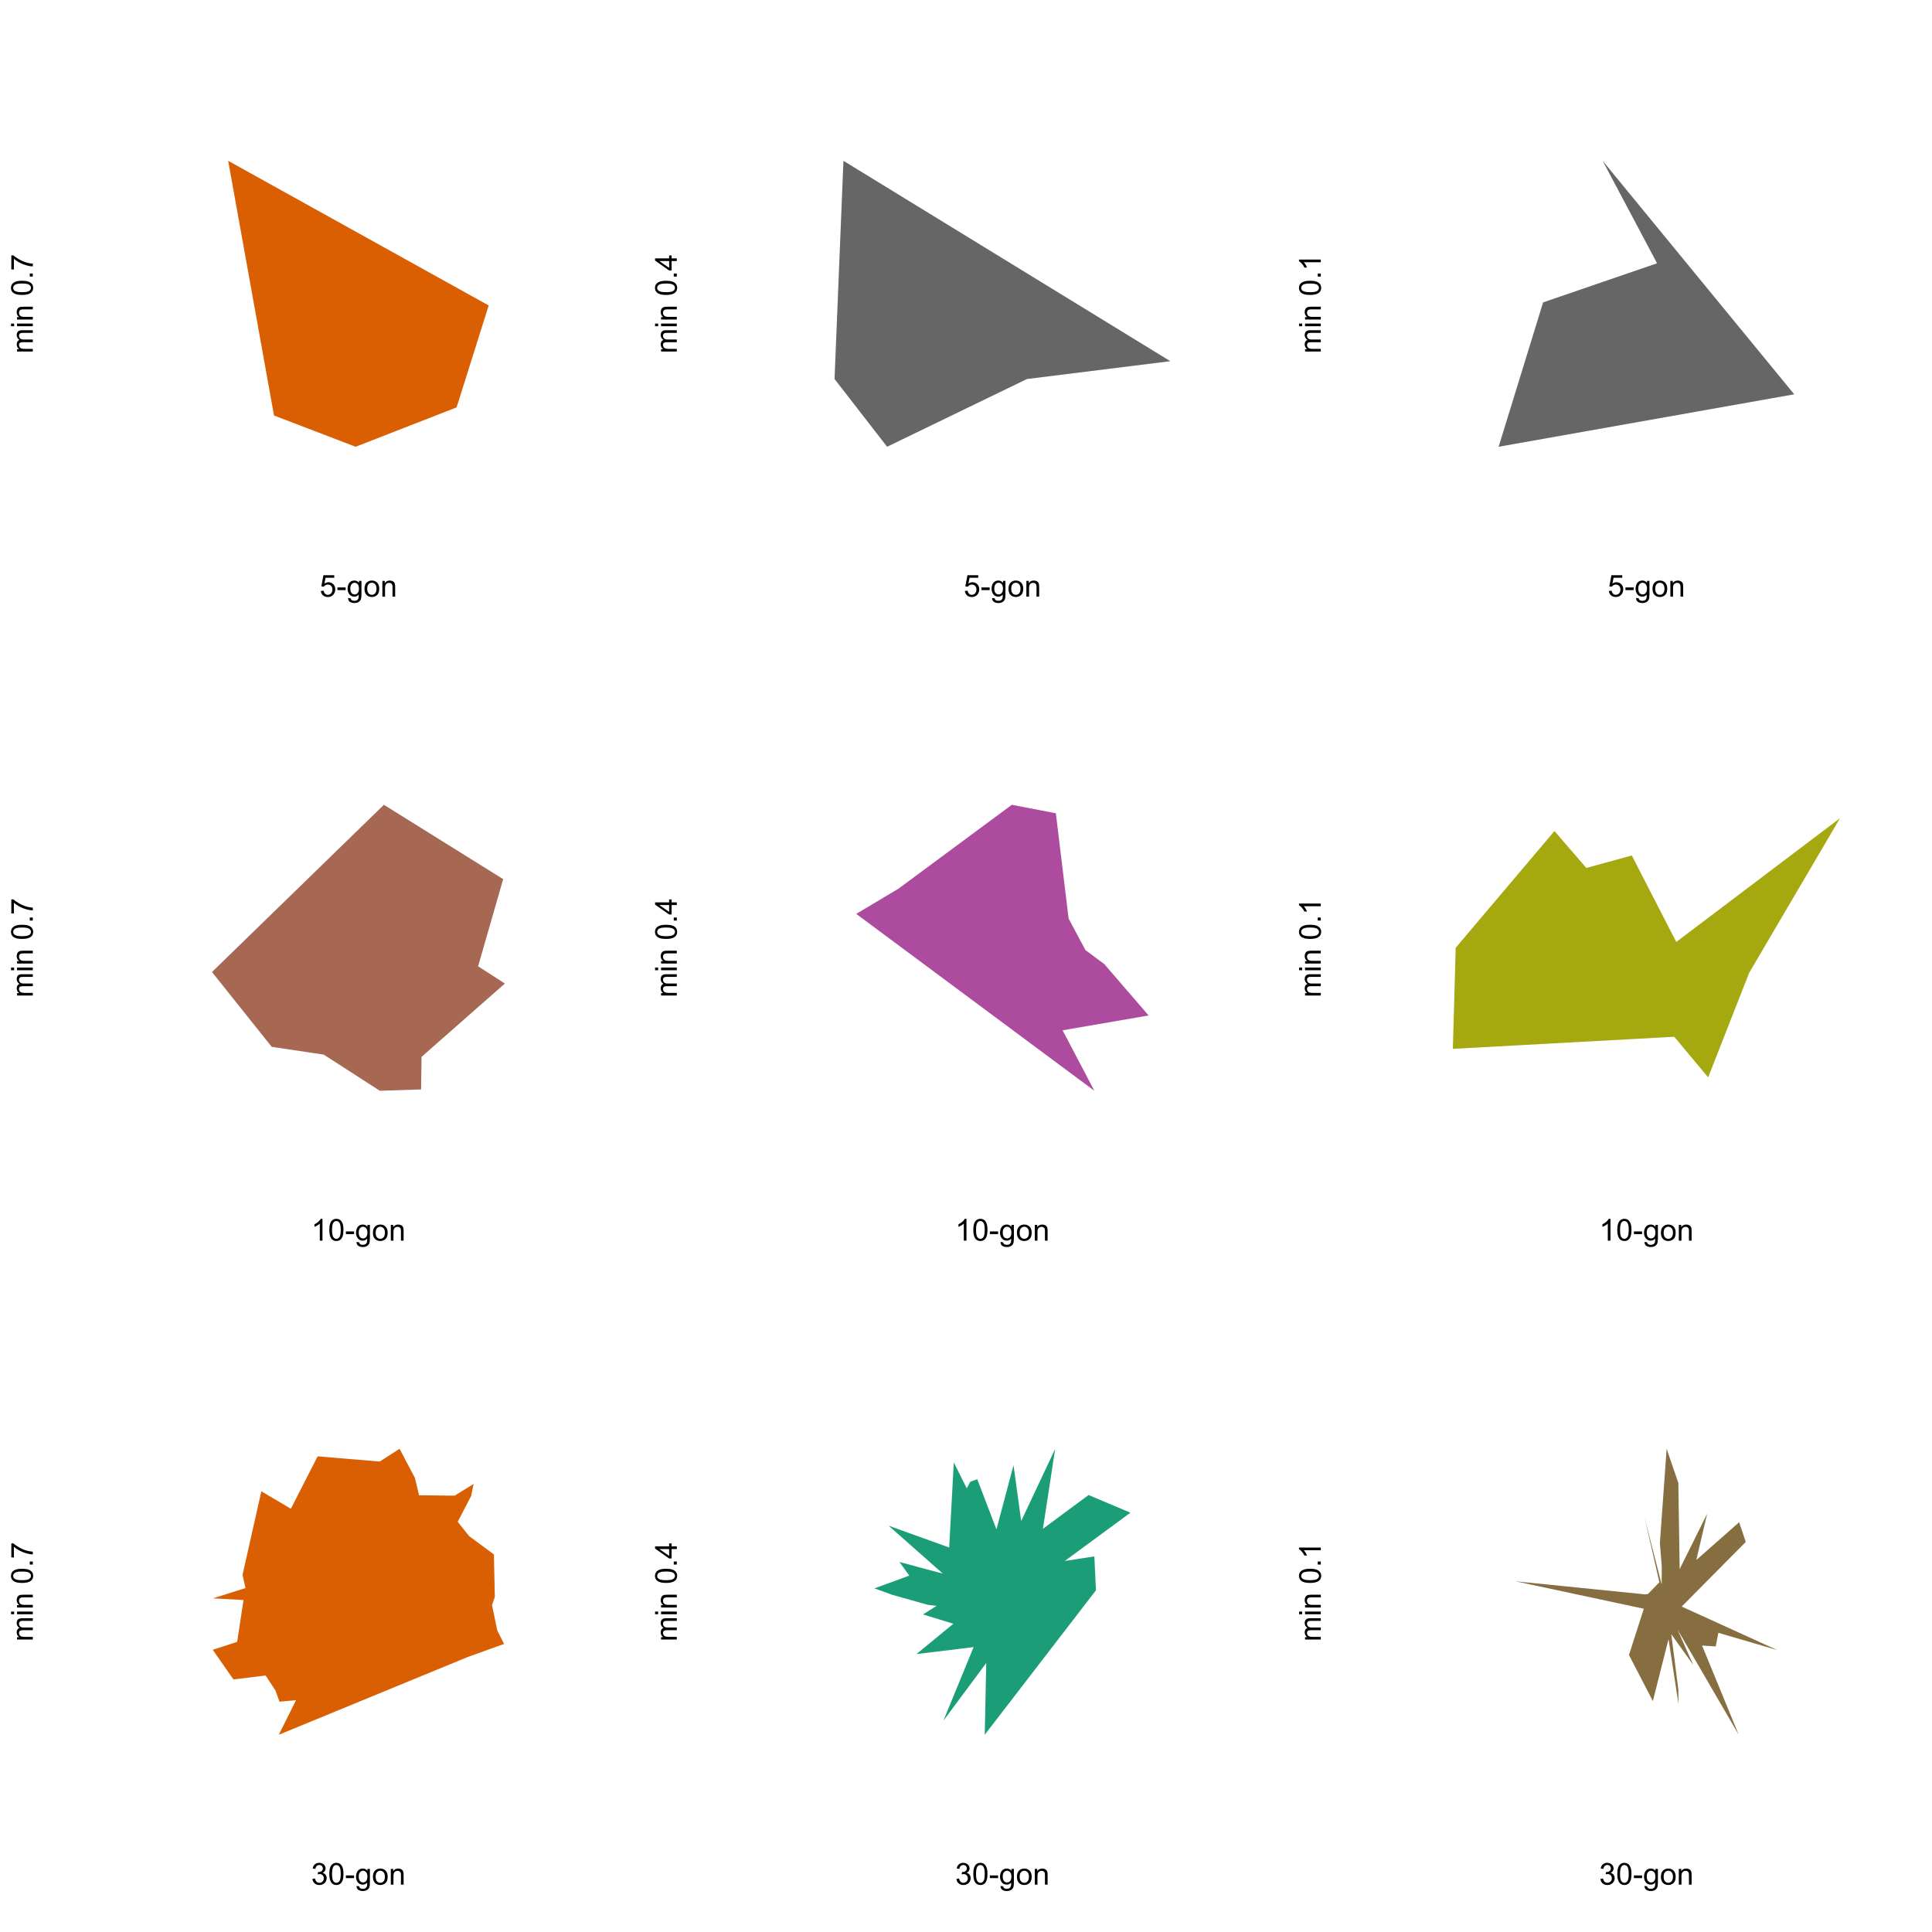
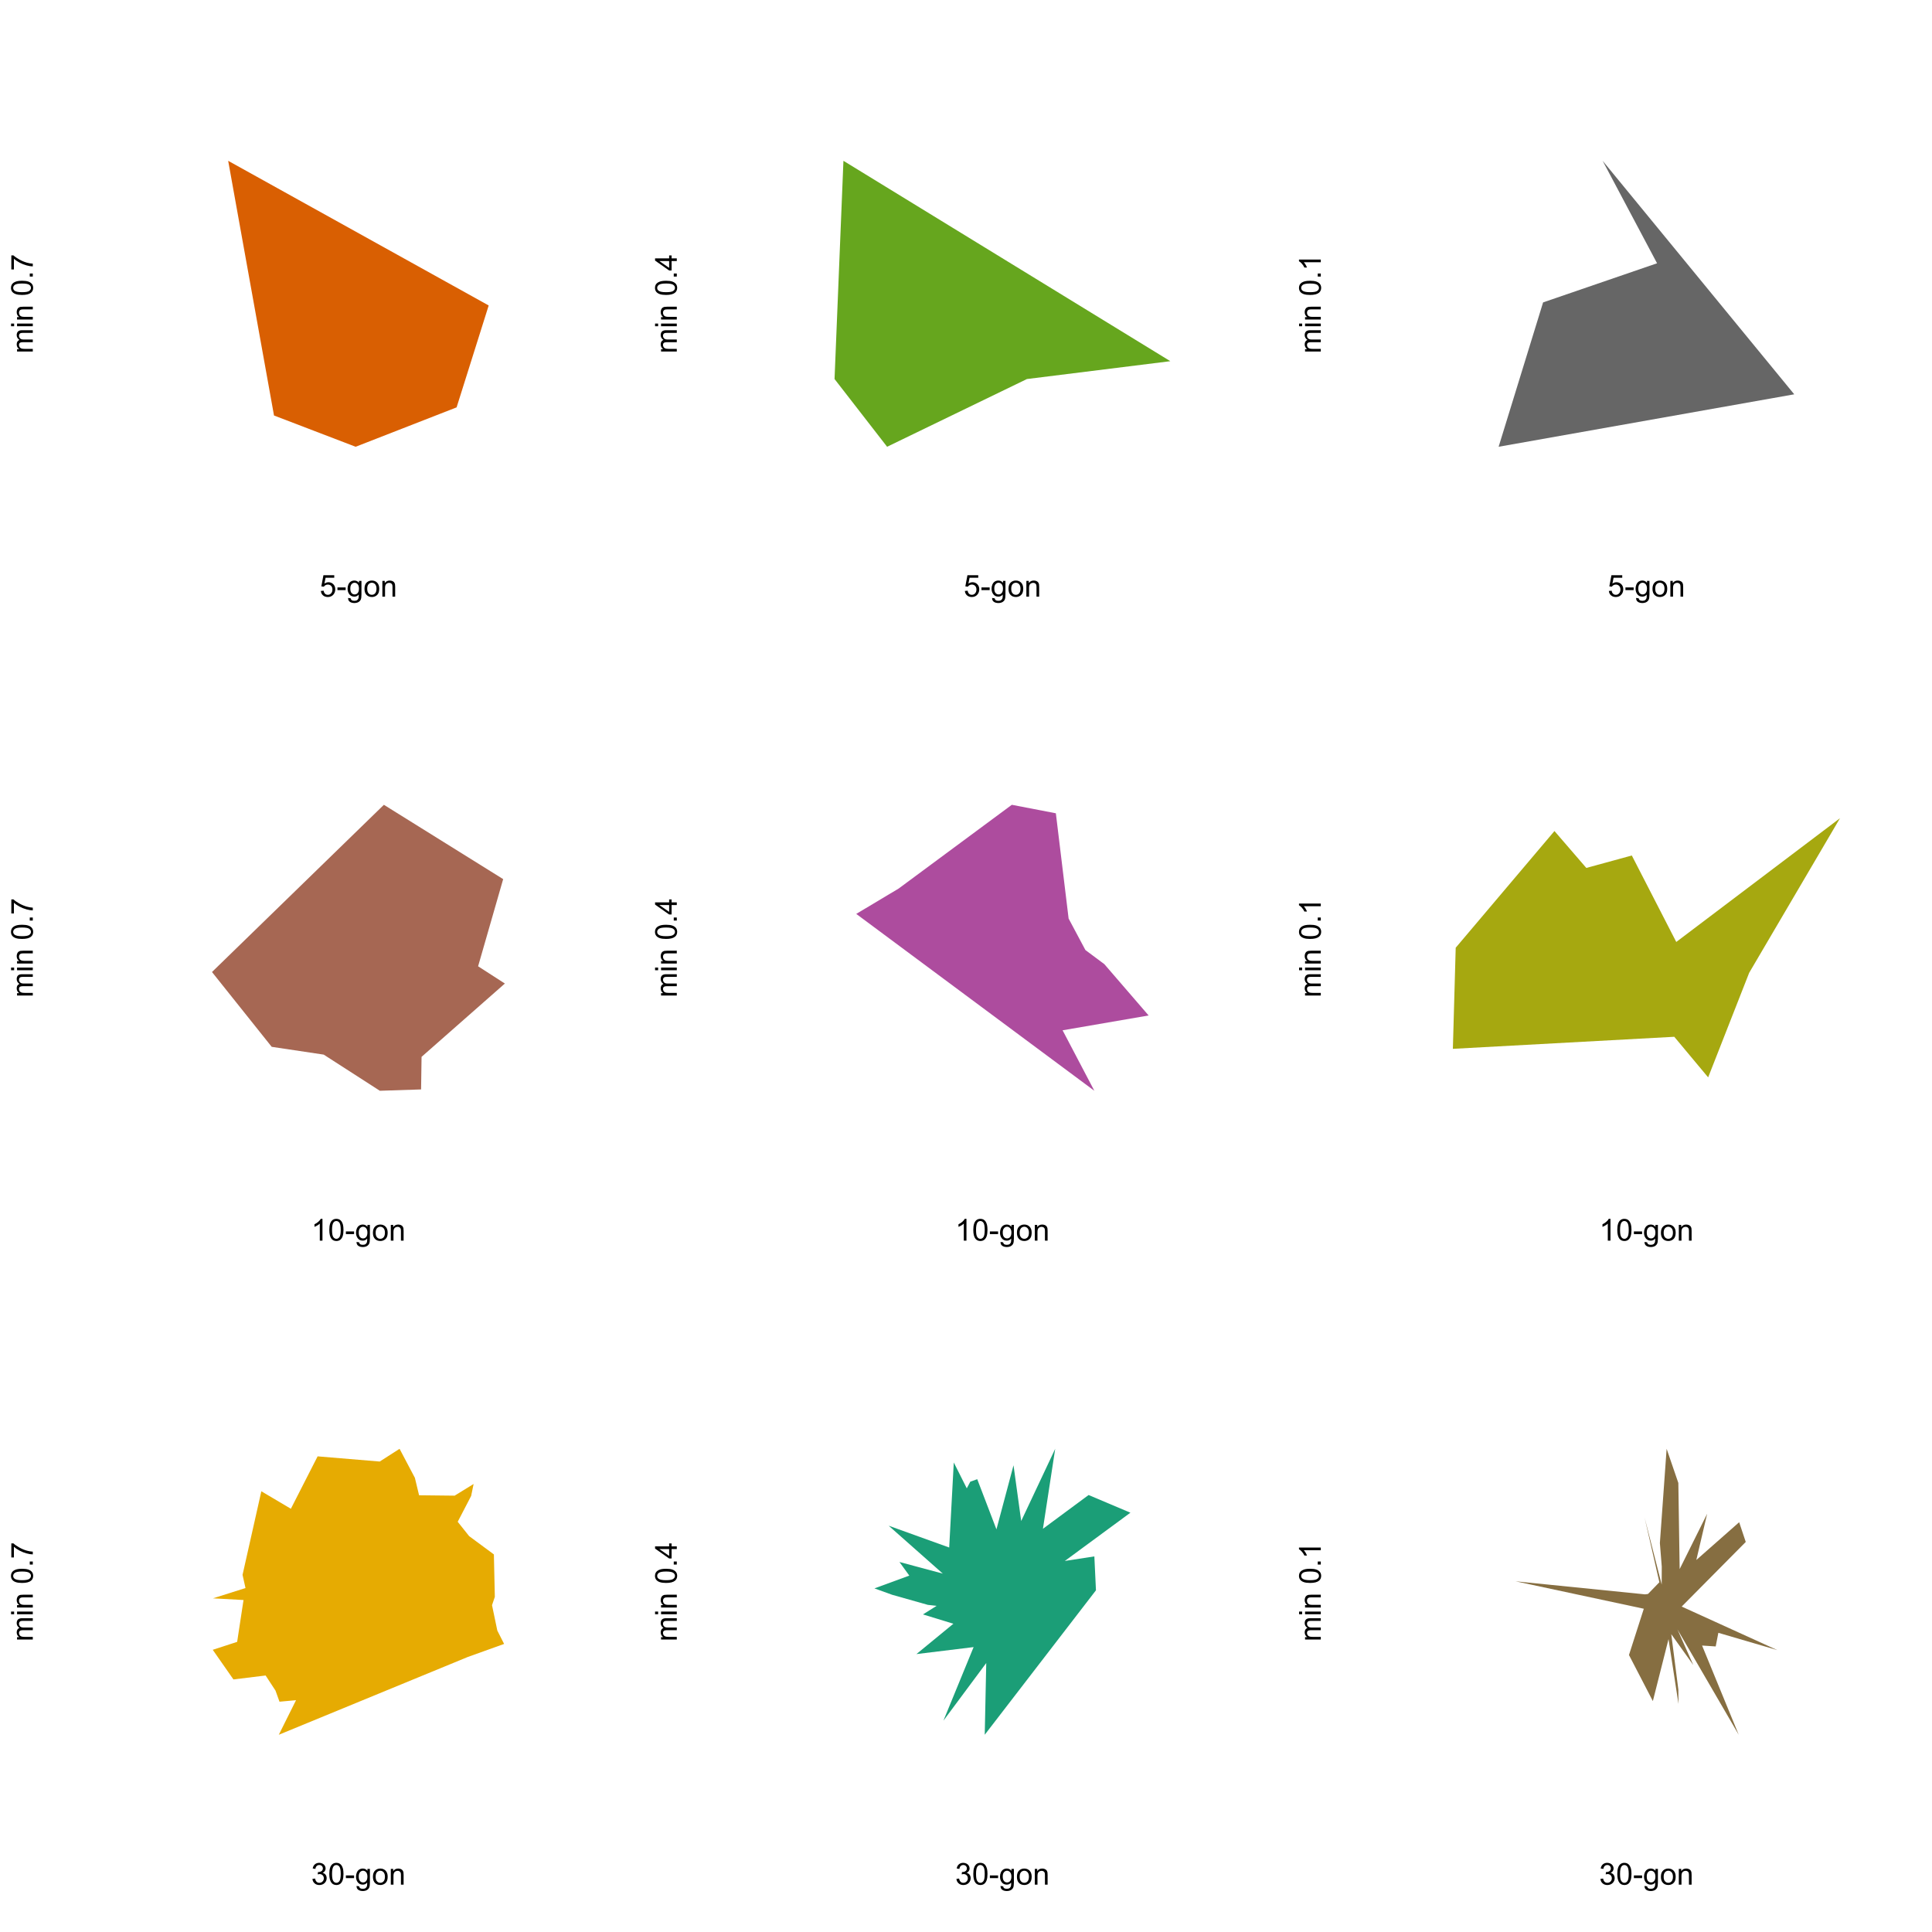
<svg xmlns="http://www.w3.org/2000/svg" xmlns:xlink="http://www.w3.org/1999/xlink" width="504pt" height="504pt" viewBox="0 0 504 504" version="1.1">
  <defs>
    <g>
      <symbol overflow="visible" id="glyph0-0">
        <path style="stroke:none;" d="M 0.988 0 L 0.988 -4.949 L 4.949 -4.949 L 4.949 0 Z M 1.113 -0.125 L 4.828 -0.125 L 4.828 -4.828 L 1.113 -4.828 Z M 1.113 -0.125 " />
      </symbol>
      <symbol overflow="visible" id="glyph0-1">
        <path style="stroke:none;" d="M 0.328 -1.484 L 1.059 -1.547 C 1.109 -1.188 1.234 -0.918 1.438 -0.742 C 1.633 -0.562 1.871 -0.473 2.148 -0.477 C 2.48 -0.473 2.766 -0.602 3 -0.855 C 3.23 -1.105 3.344 -1.438 3.348 -1.859 C 3.344 -2.254 3.234 -2.57 3.012 -2.801 C 2.789 -3.027 2.496 -3.141 2.137 -3.145 C 1.91 -3.141 1.707 -3.09 1.531 -2.992 C 1.348 -2.887 1.207 -2.754 1.105 -2.594 L 0.453 -2.68 L 1 -5.594 L 3.82 -5.594 L 3.82 -4.926 L 1.559 -4.926 L 1.254 -3.402 C 1.59 -3.637 1.945 -3.754 2.324 -3.758 C 2.816 -3.754 3.234 -3.582 3.574 -3.242 C 3.914 -2.898 4.082 -2.461 4.086 -1.922 C 4.082 -1.406 3.934 -0.961 3.641 -0.59 C 3.273 -0.133 2.777 0.094 2.148 0.098 C 1.629 0.094 1.207 -0.047 0.887 -0.336 C 0.559 -0.621 0.375 -1.004 0.328 -1.484 Z M 0.328 -1.484 " />
      </symbol>
      <symbol overflow="visible" id="glyph0-2">
        <path style="stroke:none;" d="M 0.25 -1.703 L 0.25 -2.402 L 2.391 -2.402 L 2.391 -1.703 Z M 0.25 -1.703 " />
      </symbol>
      <symbol overflow="visible" id="glyph0-3">
        <path style="stroke:none;" d="M 0.395 0.34 L 1.07 0.441 C 1.098 0.645 1.176 0.797 1.309 0.898 C 1.477 1.023 1.715 1.09 2.016 1.09 C 2.336 1.09 2.582 1.023 2.762 0.895 C 2.934 0.766 3.055 0.586 3.117 0.355 C 3.152 0.211 3.168 -0.086 3.168 -0.539 C 2.859 -0.18 2.48 0 2.031 0 C 1.465 0 1.027 -0.203 0.719 -0.609 C 0.406 -1.016 0.25 -1.504 0.254 -2.078 C 0.25 -2.465 0.32 -2.824 0.465 -3.16 C 0.605 -3.488 0.812 -3.746 1.082 -3.93 C 1.352 -4.105 1.668 -4.195 2.035 -4.199 C 2.516 -4.195 2.918 -4 3.234 -3.613 L 3.234 -4.105 L 3.875 -4.105 L 3.875 -0.559 C 3.871 0.082 3.809 0.531 3.68 0.801 C 3.547 1.066 3.34 1.277 3.059 1.434 C 2.777 1.586 2.43 1.664 2.02 1.668 C 1.527 1.664 1.133 1.555 0.832 1.336 C 0.527 1.113 0.379 0.781 0.395 0.34 Z M 0.969 -2.125 C 0.965 -1.586 1.074 -1.195 1.289 -0.949 C 1.504 -0.699 1.773 -0.574 2.098 -0.578 C 2.414 -0.574 2.68 -0.695 2.898 -0.945 C 3.113 -1.188 3.223 -1.574 3.227 -2.105 C 3.223 -2.605 3.109 -2.984 2.891 -3.242 C 2.664 -3.492 2.398 -3.621 2.086 -3.625 C 1.773 -3.621 1.508 -3.496 1.293 -3.246 C 1.074 -2.996 0.965 -2.621 0.969 -2.125 Z M 0.969 -2.125 " />
      </symbol>
      <symbol overflow="visible" id="glyph0-4">
        <path style="stroke:none;" d="M 0.262 -2.055 C 0.258 -2.812 0.469 -3.375 0.898 -3.742 C 1.246 -4.043 1.676 -4.195 2.188 -4.199 C 2.75 -4.195 3.211 -4.012 3.57 -3.645 C 3.926 -3.273 4.105 -2.762 4.109 -2.113 C 4.105 -1.582 4.027 -1.164 3.871 -0.863 C 3.711 -0.559 3.48 -0.324 3.18 -0.156 C 2.875 0.012 2.543 0.094 2.188 0.094 C 1.609 0.094 1.145 -0.09 0.793 -0.457 C 0.434 -0.824 0.258 -1.355 0.262 -2.055 Z M 0.977 -2.055 C 0.973 -1.527 1.086 -1.133 1.32 -0.871 C 1.547 -0.609 1.836 -0.48 2.188 -0.48 C 2.531 -0.48 2.82 -0.609 3.051 -0.875 C 3.277 -1.133 3.391 -1.535 3.395 -2.078 C 3.391 -2.582 3.277 -2.965 3.047 -3.23 C 2.816 -3.488 2.527 -3.621 2.188 -3.625 C 1.836 -3.621 1.547 -3.492 1.32 -3.234 C 1.086 -2.973 0.973 -2.578 0.977 -2.055 Z M 0.977 -2.055 " />
      </symbol>
      <symbol overflow="visible" id="glyph0-5">
        <path style="stroke:none;" d="M 0.523 0 L 0.523 -4.105 L 1.148 -4.105 L 1.148 -3.523 C 1.449 -3.969 1.883 -4.195 2.457 -4.199 C 2.699 -4.195 2.926 -4.152 3.137 -4.066 C 3.34 -3.977 3.496 -3.859 3.602 -3.715 C 3.703 -3.57 3.777 -3.398 3.82 -3.203 C 3.844 -3.07 3.855 -2.844 3.859 -2.523 L 3.859 0 L 3.164 0 L 3.164 -2.5 C 3.164 -2.777 3.137 -2.988 3.082 -3.133 C 3.027 -3.27 2.93 -3.383 2.793 -3.469 C 2.652 -3.555 2.492 -3.598 2.309 -3.598 C 2.012 -3.598 1.754 -3.5 1.539 -3.312 C 1.324 -3.121 1.219 -2.766 1.219 -2.242 L 1.219 0 Z M 0.523 0 " />
      </symbol>
      <symbol overflow="visible" id="glyph0-6">
        <path style="stroke:none;" d="M 2.949 0 L 2.254 0 L 2.254 -4.438 C 2.086 -4.273 1.867 -4.113 1.594 -3.953 C 1.32 -3.793 1.074 -3.676 0.863 -3.598 L 0.863 -4.27 C 1.246 -4.449 1.586 -4.672 1.883 -4.934 C 2.172 -5.191 2.379 -5.441 2.504 -5.691 L 2.949 -5.691 Z M 2.949 0 " />
      </symbol>
      <symbol overflow="visible" id="glyph0-7">
        <path style="stroke:none;" d="M 0.328 -2.797 C 0.328 -3.461 0.395 -4 0.535 -4.414 C 0.668 -4.82 0.875 -5.137 1.148 -5.359 C 1.422 -5.578 1.762 -5.688 2.176 -5.691 C 2.477 -5.688 2.746 -5.629 2.977 -5.508 C 3.203 -5.383 3.391 -5.203 3.543 -4.977 C 3.691 -4.742 3.809 -4.465 3.898 -4.137 C 3.98 -3.805 4.023 -3.355 4.027 -2.797 C 4.023 -2.125 3.957 -1.59 3.82 -1.184 C 3.684 -0.777 3.477 -0.461 3.207 -0.238 C 2.934 -0.016 2.59 0.094 2.176 0.098 C 1.625 0.094 1.199 -0.102 0.891 -0.492 C 0.516 -0.961 0.328 -1.727 0.328 -2.797 Z M 1.043 -2.797 C 1.043 -1.859 1.152 -1.242 1.371 -0.938 C 1.59 -0.629 1.855 -0.473 2.176 -0.477 C 2.492 -0.473 2.762 -0.629 2.98 -0.938 C 3.195 -1.246 3.305 -1.863 3.309 -2.797 C 3.305 -3.727 3.195 -4.348 2.98 -4.656 C 2.762 -4.961 2.492 -5.113 2.168 -5.117 C 1.848 -5.113 1.59 -4.98 1.402 -4.711 C 1.16 -4.363 1.043 -3.723 1.043 -2.797 Z M 1.043 -2.797 " />
      </symbol>
      <symbol overflow="visible" id="glyph0-8">
        <path style="stroke:none;" d="M 0.332 -1.496 L 1.027 -1.59 C 1.105 -1.191 1.242 -0.906 1.438 -0.734 C 1.625 -0.559 1.859 -0.473 2.137 -0.477 C 2.461 -0.473 2.738 -0.586 2.965 -0.816 C 3.191 -1.039 3.305 -1.32 3.305 -1.66 C 3.305 -1.973 3.199 -2.238 2.992 -2.449 C 2.781 -2.656 2.516 -2.758 2.195 -2.762 C 2.062 -2.758 1.898 -2.734 1.707 -2.684 L 1.781 -3.293 C 1.828 -3.289 1.863 -3.285 1.895 -3.289 C 2.188 -3.285 2.457 -3.363 2.695 -3.52 C 2.93 -3.672 3.047 -3.91 3.051 -4.234 C 3.047 -4.488 2.961 -4.699 2.789 -4.867 C 2.617 -5.035 2.395 -5.121 2.125 -5.121 C 1.852 -5.121 1.625 -5.035 1.445 -4.863 C 1.262 -4.691 1.145 -4.434 1.098 -4.098 L 0.402 -4.223 C 0.484 -4.688 0.676 -5.047 0.98 -5.305 C 1.277 -5.559 1.656 -5.688 2.109 -5.691 C 2.414 -5.688 2.695 -5.621 2.961 -5.492 C 3.219 -5.355 3.418 -5.176 3.559 -4.949 C 3.691 -4.719 3.762 -4.477 3.766 -4.219 C 3.762 -3.973 3.695 -3.75 3.566 -3.551 C 3.434 -3.348 3.238 -3.188 2.984 -3.07 C 3.316 -2.992 3.578 -2.828 3.766 -2.586 C 3.949 -2.34 4.043 -2.039 4.047 -1.676 C 4.043 -1.18 3.863 -0.758 3.504 -0.414 C 3.141 -0.07 2.684 0.098 2.133 0.102 C 1.633 0.098 1.219 -0.047 0.895 -0.344 C 0.562 -0.637 0.375 -1.02 0.332 -1.496 Z M 0.332 -1.496 " />
      </symbol>
      <symbol overflow="visible" id="glyph1-0">
        <path style="stroke:none;" d="M 0 -0.988 L -4.949 -0.988 L -4.949 -4.949 L 0 -4.949 Z M -0.125 -1.113 L -0.125 -4.828 L -4.828 -4.828 L -4.828 -1.113 Z M -0.125 -1.113 " />
      </symbol>
      <symbol overflow="visible" id="glyph1-1">
        <path style="stroke:none;" d="M 0 -0.523 L -4.105 -0.523 L -4.105 -1.145 L -3.531 -1.145 C -3.73 -1.27 -3.891 -1.441 -4.016 -1.66 C -4.133 -1.871 -4.195 -2.117 -4.199 -2.391 C -4.195 -2.695 -4.133 -2.941 -4.008 -3.137 C -3.883 -3.328 -3.707 -3.469 -3.48 -3.551 C -3.957 -3.875 -4.195 -4.297 -4.199 -4.82 C -4.195 -5.223 -4.082 -5.535 -3.859 -5.758 C -3.633 -5.973 -3.285 -6.082 -2.82 -6.086 L 0 -6.086 L 0 -5.395 L -2.586 -5.395 C -2.859 -5.391 -3.062 -5.367 -3.188 -5.324 C -3.309 -5.277 -3.406 -5.195 -3.484 -5.078 C -3.559 -4.957 -3.598 -4.82 -3.598 -4.664 C -3.598 -4.375 -3.5 -4.133 -3.309 -3.945 C -3.113 -3.75 -2.805 -3.656 -2.387 -3.66 L 0 -3.66 L 0 -2.961 L -2.668 -2.961 C -2.973 -2.957 -3.207 -2.902 -3.363 -2.789 C -3.52 -2.676 -3.598 -2.488 -3.598 -2.234 C -3.598 -2.035 -3.543 -1.855 -3.441 -1.691 C -3.336 -1.523 -3.188 -1.402 -2.988 -1.328 C -2.789 -1.254 -2.5 -1.219 -2.129 -1.219 L 0 -1.219 Z M 0 -0.523 " />
      </symbol>
      <symbol overflow="visible" id="glyph1-2">
        <path style="stroke:none;" d="M -4.867 -0.527 L -5.668 -0.527 L -5.668 -1.223 L -4.867 -1.223 Z M 0 -0.527 L -4.105 -0.527 L -4.105 -1.223 L 0 -1.223 Z M 0 -0.527 " />
      </symbol>
      <symbol overflow="visible" id="glyph1-3">
        <path style="stroke:none;" d="M 0 -0.523 L -4.105 -0.523 L -4.105 -1.148 L -3.523 -1.148 C -3.969 -1.449 -4.195 -1.883 -4.199 -2.457 C -4.195 -2.699 -4.152 -2.926 -4.066 -3.137 C -3.977 -3.34 -3.859 -3.496 -3.715 -3.602 C -3.57 -3.703 -3.398 -3.777 -3.203 -3.82 C -3.07 -3.844 -2.844 -3.855 -2.523 -3.859 L 0 -3.859 L 0 -3.164 L -2.5 -3.164 C -2.777 -3.164 -2.988 -3.137 -3.133 -3.082 C -3.27 -3.027 -3.383 -2.93 -3.469 -2.793 C -3.555 -2.652 -3.598 -2.492 -3.598 -2.309 C -3.598 -2.012 -3.5 -1.754 -3.312 -1.539 C -3.121 -1.324 -2.766 -1.219 -2.242 -1.219 L 0 -1.219 Z M 0 -0.523 " />
      </symbol>
      <symbol overflow="visible" id="glyph1-4">
        <path style="stroke:none;" d="" />
      </symbol>
      <symbol overflow="visible" id="glyph1-5">
        <path style="stroke:none;" d="M -2.797 -0.328 C -3.461 -0.328 -4 -0.395 -4.414 -0.535 C -4.82 -0.668 -5.137 -0.875 -5.359 -1.148 C -5.578 -1.422 -5.688 -1.762 -5.691 -2.176 C -5.688 -2.477 -5.629 -2.746 -5.508 -2.977 C -5.383 -3.203 -5.203 -3.391 -4.977 -3.543 C -4.742 -3.691 -4.465 -3.809 -4.137 -3.898 C -3.805 -3.98 -3.355 -4.023 -2.797 -4.027 C -2.125 -4.023 -1.59 -3.957 -1.184 -3.82 C -0.777 -3.684 -0.461 -3.477 -0.238 -3.207 C -0.016 -2.934 0.094 -2.59 0.098 -2.176 C 0.094 -1.625 -0.102 -1.199 -0.492 -0.891 C -0.961 -0.516 -1.727 -0.328 -2.797 -0.328 Z M -2.797 -1.043 C -1.859 -1.043 -1.242 -1.152 -0.938 -1.371 C -0.629 -1.59 -0.473 -1.855 -0.477 -2.176 C -0.473 -2.492 -0.629 -2.762 -0.938 -2.98 C -1.246 -3.195 -1.863 -3.305 -2.797 -3.309 C -3.727 -3.305 -4.348 -3.195 -4.656 -2.98 C -4.961 -2.762 -5.113 -2.492 -5.117 -2.168 C -5.113 -1.848 -4.98 -1.59 -4.711 -1.402 C -4.363 -1.16 -3.723 -1.043 -2.797 -1.043 Z M -2.797 -1.043 " />
      </symbol>
      <symbol overflow="visible" id="glyph1-6">
        <path style="stroke:none;" d="M 0 -0.719 L -0.793 -0.719 L -0.793 -1.512 L 0 -1.512 Z M 0 -0.719 " />
      </symbol>
      <symbol overflow="visible" id="glyph1-7">
        <path style="stroke:none;" d="M -4.926 -0.375 L -5.598 -0.375 L -5.598 -4.047 L -5.055 -4.047 C -4.668 -3.684 -4.156 -3.324 -3.52 -2.973 C -2.883 -2.613 -2.23 -2.34 -1.559 -2.148 C -1.082 -2.008 -0.562 -1.918 0 -1.883 L 0 -1.168 C -0.445 -1.172 -0.98 -1.262 -1.613 -1.43 C -2.242 -1.598 -2.852 -1.836 -3.441 -2.152 C -4.027 -2.461 -4.523 -2.797 -4.926 -3.152 Z M -4.926 -0.375 " />
      </symbol>
      <symbol overflow="visible" id="glyph1-8">
        <path style="stroke:none;" d="M 0 -2.559 L -1.355 -2.559 L -1.355 -0.102 L -1.996 -0.102 L -5.668 -2.688 L -5.668 -3.258 L -1.996 -3.258 L -1.996 -4.023 L -1.355 -4.023 L -1.355 -3.258 L 0 -3.258 Z M -1.996 -2.559 L -4.551 -2.559 L -1.996 -0.785 Z M -1.996 -2.559 " />
      </symbol>
      <symbol overflow="visible" id="glyph1-9">
        <path style="stroke:none;" d="M 0 -2.949 L 0 -2.254 L -4.438 -2.254 C -4.273 -2.086 -4.113 -1.867 -3.953 -1.594 C -3.793 -1.32 -3.676 -1.074 -3.598 -0.863 L -4.27 -0.863 C -4.449 -1.246 -4.672 -1.586 -4.934 -1.883 C -5.191 -2.172 -5.441 -2.379 -5.691 -2.504 L -5.691 -2.949 Z M 0 -2.949 " />
      </symbol>
    </g>
  </defs>
  <g id="surface79">
    <rect x="0" y="0" width="504" height="504" style="fill:rgb(100%,100%,100%);fill-opacity:1;stroke:none;" />
    <g style="fill:rgb(0%,0%,0%);fill-opacity:1;">
      <use xlink:href="#glyph0-1" x="83.375" y="155.645" />
      <use xlink:href="#glyph0-2" x="87.78" y="155.645" />
      <use xlink:href="#glyph0-3" x="90.417" y="155.645" />
      <use xlink:href="#glyph0-4" x="94.822" y="155.645" />
      <use xlink:href="#glyph0-5" x="99.227" y="155.645" />
    </g>
    <g style="fill:rgb(0%,0%,0%);fill-opacity:1;">
      <use xlink:href="#glyph1-1" x="8.555" y="92.23" />
      <use xlink:href="#glyph1-2" x="8.555" y="85.633" />
      <use xlink:href="#glyph1-3" x="8.555" y="83.873" />
      <use xlink:href="#glyph1-4" x="8.555" y="79.469" />
      <use xlink:href="#glyph1-5" x="8.555" y="77.268" />
      <use xlink:href="#glyph1-6" x="8.555" y="72.864" />
      <use xlink:href="#glyph1-7" x="8.555" y="70.663" />
    </g>
    <path style=" stroke:none;fill-rule:nonzero;fill:rgb(85.098%,37.255%,0.784%);fill-opacity:1;" d="M 59.523 41.949 L 71.48 108.391 L 92.773 116.547 L 119.113 106.27 L 127.484 79.688 Z M 59.523 41.949 " />
    <g style="fill:rgb(0%,0%,0%);fill-opacity:1;">
      <use xlink:href="#glyph0-1" x="251.375" y="155.645" />
      <use xlink:href="#glyph0-2" x="255.78" y="155.645" />
      <use xlink:href="#glyph0-3" x="258.417" y="155.645" />
      <use xlink:href="#glyph0-4" x="262.822" y="155.645" />
      <use xlink:href="#glyph0-5" x="267.227" y="155.645" />
    </g>
    <g style="fill:rgb(0%,0%,0%);fill-opacity:1;">
      <use xlink:href="#glyph1-1" x="176.555" y="92.23" />
      <use xlink:href="#glyph1-2" x="176.555" y="85.633" />
      <use xlink:href="#glyph1-3" x="176.555" y="83.873" />
      <use xlink:href="#glyph1-4" x="176.555" y="79.469" />
      <use xlink:href="#glyph1-5" x="176.555" y="77.268" />
      <use xlink:href="#glyph1-6" x="176.555" y="72.864" />
      <use xlink:href="#glyph1-8" x="176.555" y="70.663" />
    </g>
-     <path style=" stroke:none;fill-rule:nonzero;fill:rgb(40%,40%,40%);fill-opacity:1;" d="M 220.027 41.949 L 217.707 98.875 L 231.418 116.547 L 267.895 98.879 L 305.301 94.223 Z M 220.027 41.949 " />
+     <path style=" stroke:none;fill-rule:nonzero;fill:rgb(40%,65.098%,11.765%);fill-opacity:1;" d="M 220.027 41.949 L 217.707 98.875 L 231.418 116.547 L 267.895 98.879 L 305.301 94.223 Z M 220.027 41.949 " />
    <g style="fill:rgb(0%,0%,0%);fill-opacity:1;">
      <use xlink:href="#glyph0-1" x="419.375" y="155.645" />
      <use xlink:href="#glyph0-2" x="423.78" y="155.645" />
      <use xlink:href="#glyph0-3" x="426.417" y="155.645" />
      <use xlink:href="#glyph0-4" x="430.822" y="155.645" />
      <use xlink:href="#glyph0-5" x="435.227" y="155.645" />
    </g>
    <g style="fill:rgb(0%,0%,0%);fill-opacity:1;">
      <use xlink:href="#glyph1-1" x="344.555" y="92.23" />
      <use xlink:href="#glyph1-2" x="344.555" y="85.633" />
      <use xlink:href="#glyph1-3" x="344.555" y="83.873" />
      <use xlink:href="#glyph1-4" x="344.555" y="79.469" />
      <use xlink:href="#glyph1-5" x="344.555" y="77.268" />
      <use xlink:href="#glyph1-6" x="344.555" y="72.864" />
      <use xlink:href="#glyph1-9" x="344.555" y="70.663" />
    </g>
    <path style=" stroke:none;fill-rule:nonzero;fill:rgb(40%,40%,40%);fill-opacity:1;" d="M 418.082 41.949 L 432.277 68.68 L 402.547 78.887 L 390.945 116.547 L 468.062 102.863 Z M 418.082 41.949 " />
    <g style="fill:rgb(0%,0%,0%);fill-opacity:1;">
      <use xlink:href="#glyph0-6" x="81.172" y="323.645" />
      <use xlink:href="#glyph0-7" x="85.577" y="323.645" />
      <use xlink:href="#glyph0-2" x="89.981" y="323.645" />
      <use xlink:href="#glyph0-3" x="92.619" y="323.645" />
      <use xlink:href="#glyph0-4" x="97.023" y="323.645" />
      <use xlink:href="#glyph0-5" x="101.428" y="323.645" />
    </g>
    <g style="fill:rgb(0%,0%,0%);fill-opacity:1;">
      <use xlink:href="#glyph1-1" x="8.555" y="260.23" />
      <use xlink:href="#glyph1-2" x="8.555" y="253.633" />
      <use xlink:href="#glyph1-3" x="8.555" y="251.873" />
      <use xlink:href="#glyph1-4" x="8.555" y="247.469" />
      <use xlink:href="#glyph1-5" x="8.555" y="245.268" />
      <use xlink:href="#glyph1-6" x="8.555" y="240.864" />
      <use xlink:href="#glyph1-7" x="8.555" y="238.663" />
    </g>
    <path style=" stroke:none;fill-rule:nonzero;fill:rgb(65.098%,40.392%,32.549%);fill-opacity:1;" d="M 131.262 229.336 L 100.145 209.949 L 55.301 253.57 L 70.879 273.086 L 84.445 275.117 L 99.09 284.547 L 109.848 284.199 L 109.973 275.699 L 131.707 256.574 L 124.723 252.074 Z M 131.262 229.336 " />
    <g style="fill:rgb(0%,0%,0%);fill-opacity:1;">
      <use xlink:href="#glyph0-6" x="249.172" y="323.645" />
      <use xlink:href="#glyph0-7" x="253.577" y="323.645" />
      <use xlink:href="#glyph0-2" x="257.981" y="323.645" />
      <use xlink:href="#glyph0-3" x="260.619" y="323.645" />
      <use xlink:href="#glyph0-4" x="265.023" y="323.645" />
      <use xlink:href="#glyph0-5" x="269.428" y="323.645" />
    </g>
    <g style="fill:rgb(0%,0%,0%);fill-opacity:1;">
      <use xlink:href="#glyph1-1" x="176.555" y="260.23" />
      <use xlink:href="#glyph1-2" x="176.555" y="253.633" />
      <use xlink:href="#glyph1-3" x="176.555" y="251.873" />
      <use xlink:href="#glyph1-4" x="176.555" y="247.469" />
      <use xlink:href="#glyph1-5" x="176.555" y="245.268" />
      <use xlink:href="#glyph1-6" x="176.555" y="240.864" />
      <use xlink:href="#glyph1-8" x="176.555" y="238.663" />
    </g>
    <path style=" stroke:none;fill-rule:nonzero;fill:rgb(67.843%,29.804%,61.961%);fill-opacity:1;" d="M 283.148 247.836 L 278.77 239.625 L 275.441 212.16 L 263.953 209.949 L 234.434 231.793 L 223.367 238.41 L 285.48 284.547 L 277.199 268.773 L 299.641 264.906 L 288.09 251.52 Z M 283.148 247.836 " />
    <g style="fill:rgb(0%,0%,0%);fill-opacity:1;">
      <use xlink:href="#glyph0-6" x="417.172" y="323.645" />
      <use xlink:href="#glyph0-7" x="421.577" y="323.645" />
      <use xlink:href="#glyph0-2" x="425.981" y="323.645" />
      <use xlink:href="#glyph0-3" x="428.619" y="323.645" />
      <use xlink:href="#glyph0-4" x="433.023" y="323.645" />
      <use xlink:href="#glyph0-5" x="437.428" y="323.645" />
    </g>
    <g style="fill:rgb(0%,0%,0%);fill-opacity:1;">
      <use xlink:href="#glyph1-1" x="344.555" y="260.23" />
      <use xlink:href="#glyph1-2" x="344.555" y="253.633" />
      <use xlink:href="#glyph1-3" x="344.555" y="251.873" />
      <use xlink:href="#glyph1-4" x="344.555" y="247.469" />
      <use xlink:href="#glyph1-5" x="344.555" y="245.268" />
      <use xlink:href="#glyph1-6" x="344.555" y="240.864" />
      <use xlink:href="#glyph1-9" x="344.555" y="238.663" />
    </g>
    <path style=" stroke:none;fill-rule:nonzero;fill:rgb(65.098%,65.882%,6.275%);fill-opacity:1;" d="M 456.305 253.777 L 480 213.441 L 437.285 245.73 L 425.691 223.172 L 413.82 226.418 L 405.512 216.789 L 379.75 247.234 L 379.008 273.609 L 436.766 270.465 L 445.605 281.055 Z M 456.305 253.777 " />
    <g style="fill:rgb(0%,0%,0%);fill-opacity:1;">
      <use xlink:href="#glyph0-8" x="81.172" y="491.645" />
      <use xlink:href="#glyph0-7" x="85.577" y="491.645" />
      <use xlink:href="#glyph0-2" x="89.981" y="491.645" />
      <use xlink:href="#glyph0-3" x="92.619" y="491.645" />
      <use xlink:href="#glyph0-4" x="97.023" y="491.645" />
      <use xlink:href="#glyph0-5" x="101.428" y="491.645" />
    </g>
    <g style="fill:rgb(0%,0%,0%);fill-opacity:1;">
      <use xlink:href="#glyph1-1" x="8.555" y="428.23" />
      <use xlink:href="#glyph1-2" x="8.555" y="421.633" />
      <use xlink:href="#glyph1-3" x="8.555" y="419.873" />
      <use xlink:href="#glyph1-4" x="8.555" y="415.469" />
      <use xlink:href="#glyph1-5" x="8.555" y="413.268" />
      <use xlink:href="#glyph1-6" x="8.555" y="408.864" />
      <use xlink:href="#glyph1-7" x="8.555" y="406.663" />
    </g>
-     <path style=" stroke:none;fill-rule:nonzero;fill:rgb(85.098%,37.255%,0.784%);fill-opacity:1;" d="M 129.086 416.566 L 128.84 405.5 L 122.383 400.727 L 119.402 396.988 L 122.91 390.238 L 123.551 387.125 L 118.598 390.172 L 109.324 390.07 L 108.23 385.52 L 104.234 377.949 L 99.059 381.27 L 82.855 379.918 L 75.879 393.59 L 68.176 389.027 L 63.273 410.832 L 64.043 414.273 L 55.555 416.957 L 63.527 417.395 L 61.867 428.309 L 55.5 430.383 L 60.895 438.113 L 69.293 437.086 L 71.875 441.035 L 72.91 443.922 L 77.227 443.527 L 72.73 452.547 L 122.043 432.25 L 131.508 428.852 L 129.734 425.363 L 128.355 418.746 Z M 129.086 416.566 " />
+     <path style=" stroke:none;fill-rule:nonzero;fill:rgb(90.196%,67.059%,0.784%);fill-opacity:1;" d="M 129.086 416.566 L 128.84 405.5 L 122.383 400.727 L 119.402 396.988 L 122.91 390.238 L 123.551 387.125 L 118.598 390.172 L 109.324 390.07 L 108.23 385.52 L 104.234 377.949 L 99.059 381.27 L 82.855 379.918 L 75.879 393.59 L 68.176 389.027 L 63.273 410.832 L 64.043 414.273 L 55.555 416.957 L 63.527 417.395 L 61.867 428.309 L 55.5 430.383 L 60.895 438.113 L 69.293 437.086 L 71.875 441.035 L 72.91 443.922 L 77.227 443.527 L 72.73 452.547 L 122.043 432.25 L 131.508 428.852 L 129.734 425.363 L 128.355 418.746 Z M 129.086 416.566 " />
    <g style="fill:rgb(0%,0%,0%);fill-opacity:1;">
      <use xlink:href="#glyph0-8" x="249.172" y="491.645" />
      <use xlink:href="#glyph0-7" x="253.577" y="491.645" />
      <use xlink:href="#glyph0-2" x="257.981" y="491.645" />
      <use xlink:href="#glyph0-3" x="260.619" y="491.645" />
      <use xlink:href="#glyph0-4" x="265.023" y="491.645" />
      <use xlink:href="#glyph0-5" x="269.428" y="491.645" />
    </g>
    <g style="fill:rgb(0%,0%,0%);fill-opacity:1;">
      <use xlink:href="#glyph1-1" x="176.555" y="428.23" />
      <use xlink:href="#glyph1-2" x="176.555" y="421.633" />
      <use xlink:href="#glyph1-3" x="176.555" y="419.873" />
      <use xlink:href="#glyph1-4" x="176.555" y="415.469" />
      <use xlink:href="#glyph1-5" x="176.555" y="413.268" />
      <use xlink:href="#glyph1-6" x="176.555" y="408.864" />
      <use xlink:href="#glyph1-8" x="176.555" y="406.663" />
    </g>
    <path style=" stroke:none;fill-rule:nonzero;fill:rgb(10.588%,61.961%,46.667%);fill-opacity:1;" d="M 285.902 414.859 L 285.484 406.016 L 277.777 407.207 L 294.891 394.617 L 283.98 390.004 L 272.07 398.816 L 275.27 377.949 L 266.398 396.785 L 264.398 382.242 L 259.941 398.965 L 254.934 385.879 L 253.125 386.52 L 252.203 388.262 L 248.812 381.516 L 247.617 403.699 L 231.828 398.012 L 245.949 410.508 L 234.641 407.477 L 237.211 411.027 L 228.117 414.363 L 232.75 416.035 L 242.059 418.664 L 244.34 418.914 L 240.773 421.152 L 248.707 423.586 L 239.07 431.5 L 253.988 429.676 L 246.109 448.871 L 257.281 433.832 L 256.887 452.547 Z M 285.902 414.859 " />
    <g style="fill:rgb(0%,0%,0%);fill-opacity:1;">
      <use xlink:href="#glyph0-8" x="417.172" y="491.645" />
      <use xlink:href="#glyph0-7" x="421.577" y="491.645" />
      <use xlink:href="#glyph0-2" x="425.981" y="491.645" />
      <use xlink:href="#glyph0-3" x="428.619" y="491.645" />
      <use xlink:href="#glyph0-4" x="433.023" y="491.645" />
      <use xlink:href="#glyph0-5" x="437.428" y="491.645" />
    </g>
    <g style="fill:rgb(0%,0%,0%);fill-opacity:1;">
      <use xlink:href="#glyph1-1" x="344.555" y="428.23" />
      <use xlink:href="#glyph1-2" x="344.555" y="421.633" />
      <use xlink:href="#glyph1-3" x="344.555" y="419.873" />
      <use xlink:href="#glyph1-4" x="344.555" y="415.469" />
      <use xlink:href="#glyph1-5" x="344.555" y="413.268" />
      <use xlink:href="#glyph1-6" x="344.555" y="408.864" />
      <use xlink:href="#glyph1-9" x="344.555" y="406.663" />
    </g>
    <path style=" stroke:none;fill-rule:nonzero;fill:rgb(52.549%,43.137%,25.49%);fill-opacity:1;" d="M 455.414 402.246 L 453.695 397.102 L 442.52 406.953 L 445.344 394.898 L 438.172 409.324 L 437.828 386.859 L 434.773 377.949 L 433.012 402.539 L 433.504 408.676 L 433.484 413.375 L 429.02 395.863 L 432.879 412.762 L 429.91 415.82 L 429.125 415.918 L 395.355 412.512 L 428.82 419.672 L 424.949 431.738 L 431.18 443.762 L 435.266 427.598 L 437.867 444.492 L 437.832 440.773 L 435.984 426.305 L 441.734 434.363 L 437.598 425.07 L 453.578 452.547 L 444.02 429.27 L 447.574 429.508 L 448.266 425.949 L 463.652 430.461 L 438.703 419.105 Z M 455.414 402.246 " />
  </g>
</svg>
